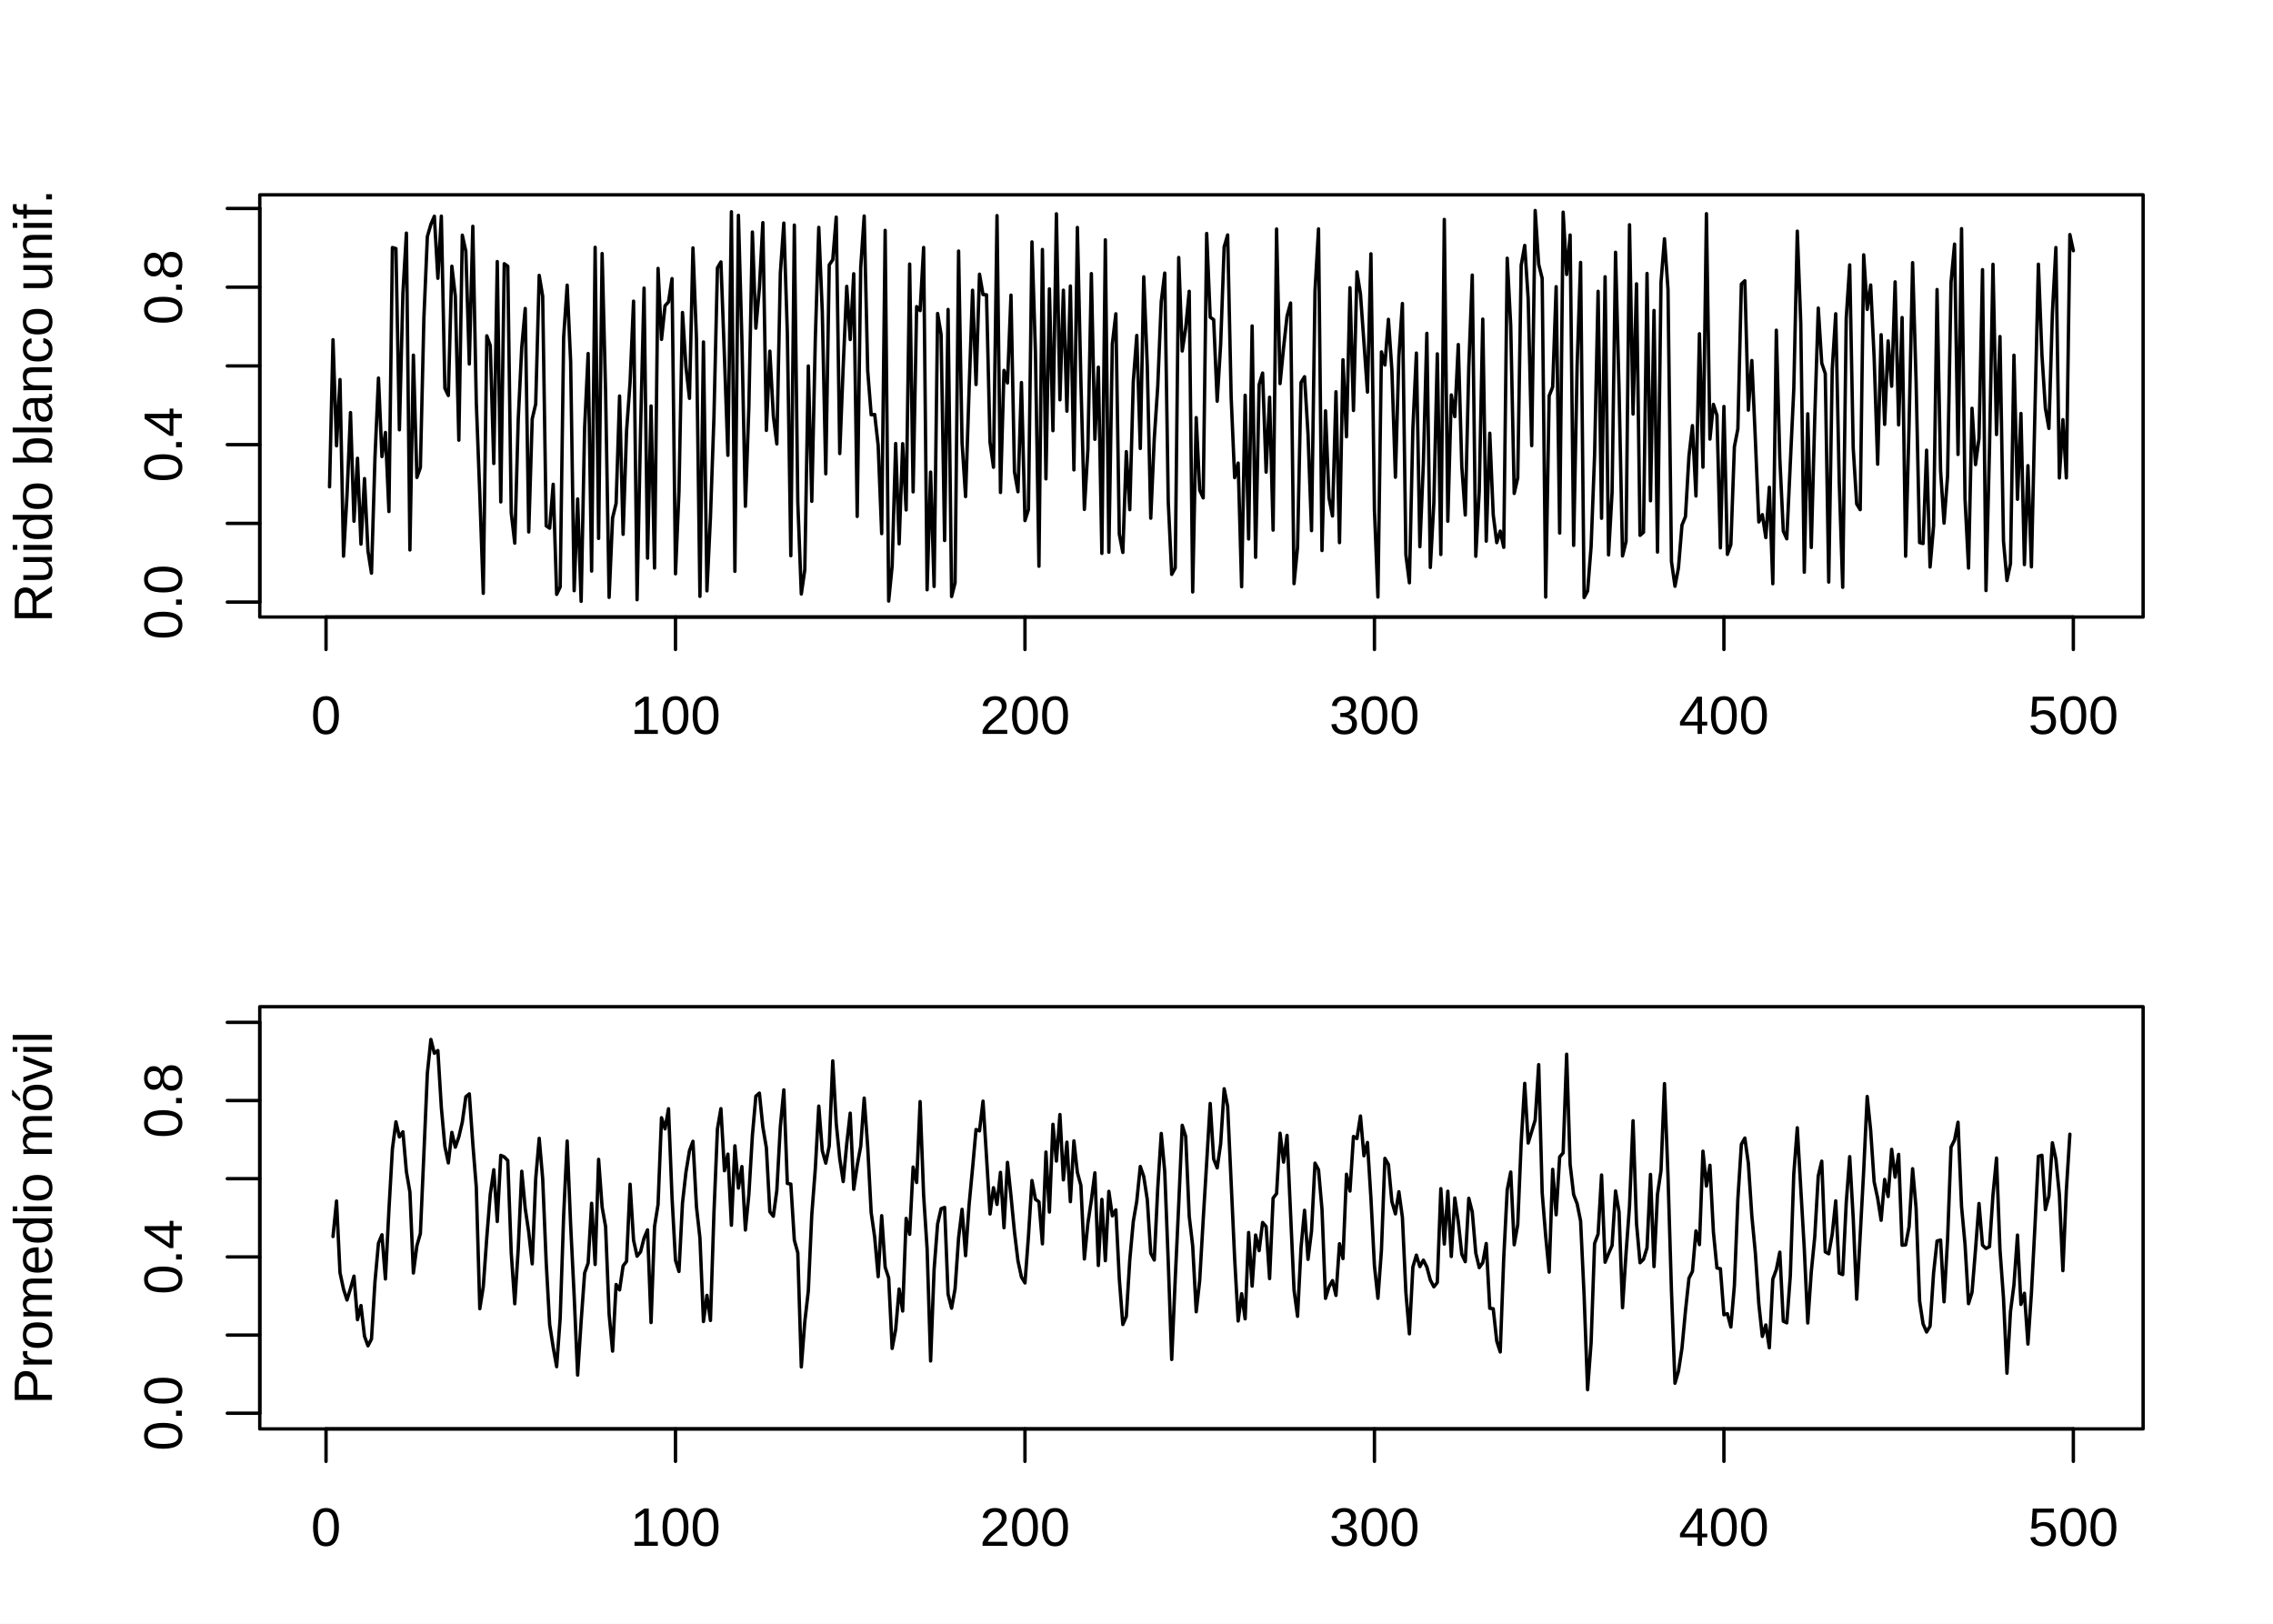
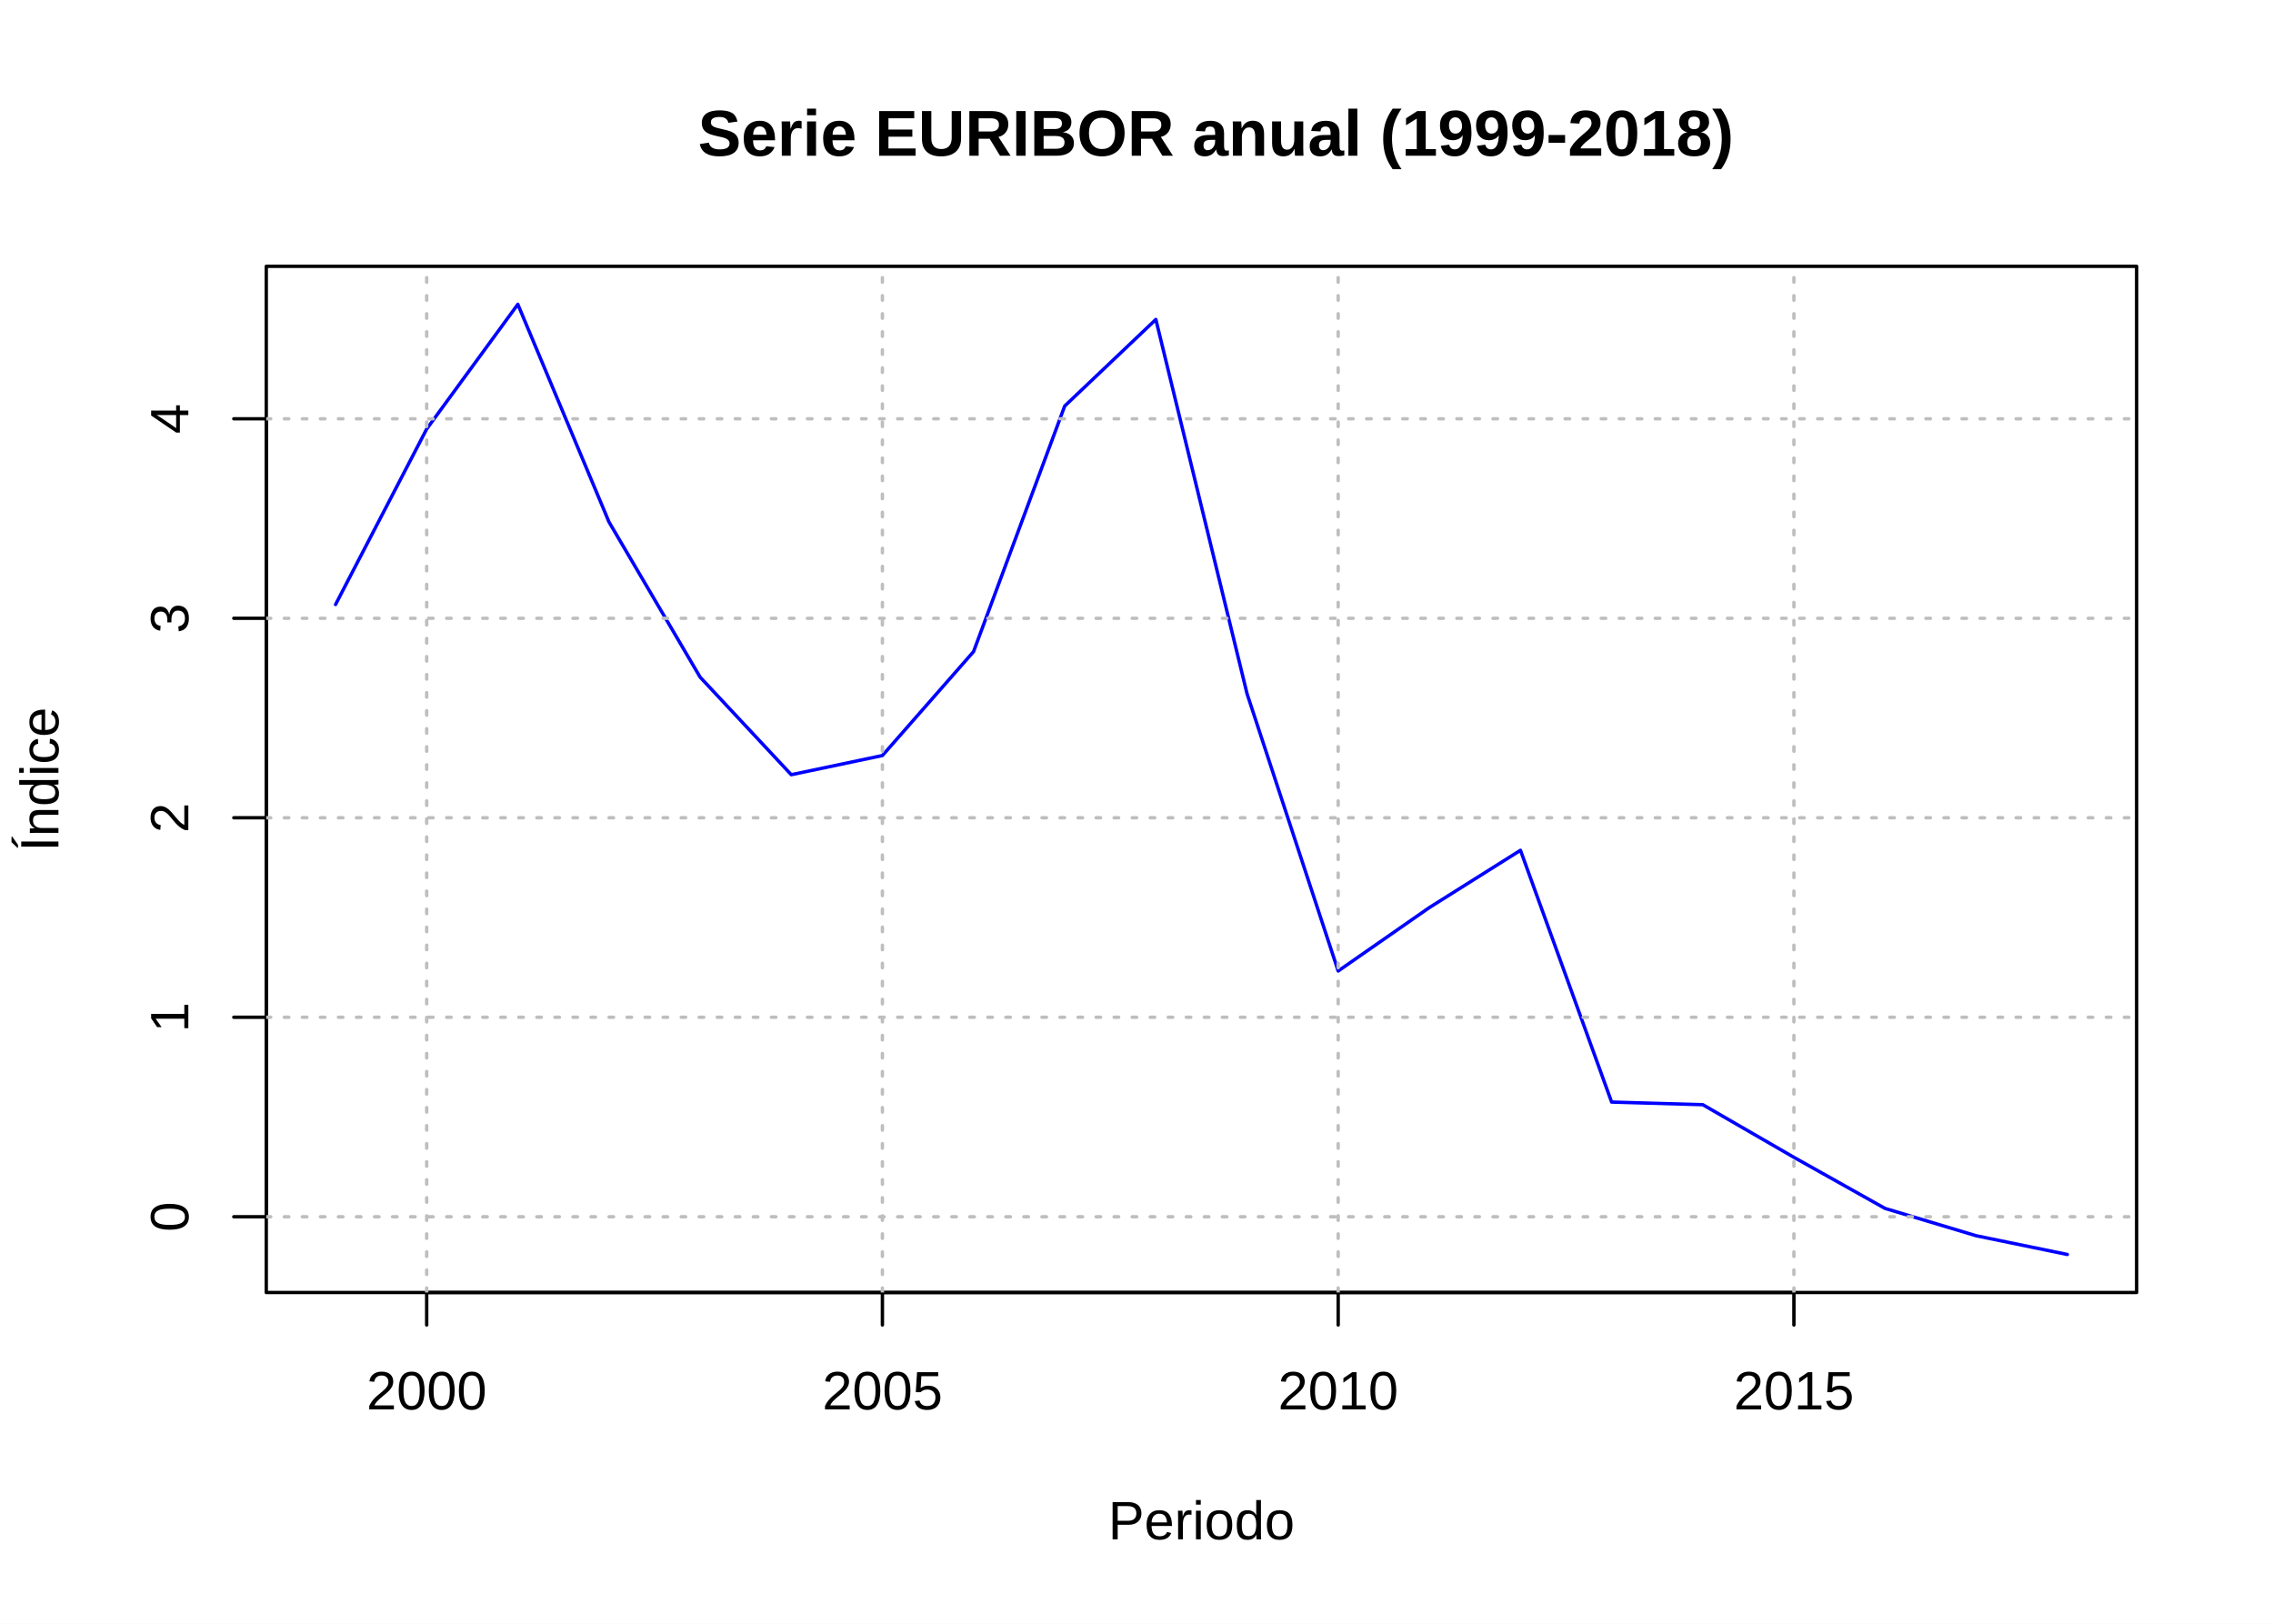
<svg xmlns="http://www.w3.org/2000/svg" viewBox="0 0 504.00 360.00">
  <defs>
    <style type="text/css">
    line, polyline, path, rect, circle {
      fill: none;
      stroke: #000000;
      stroke-linecap: round;
      stroke-linejoin: round;
      stroke-miterlimit: 10.00;
    }
  </style>
  </defs>
  <rect width="100%" height="100%" style="stroke: none; fill: #FFFFFF;" />
  <defs>
-     <clipPath id="cpNTcuNnw0NzUuMnwxMzYuOHw0My4y">
-       <rect x="57.60" y="43.20" width="417.60" height="93.60" />
+     <clipPath id="cpNTkuMDR8NDczLjc2fDI4Ni41Nnw1OS4wNA==">
+       <rect x="59.04" y="59.04" width="414.72" height="227.52" />
    </clipPath>
  </defs>
-   <polyline points="73.07,107.93 73.84,75.32 74.62,98.84 75.39,84.15 76.17,123.31 76.94,109.87 77.72,91.47 78.49,115.56 79.27,101.60 80.04,120.64 80.82,106.10 81.59,122.13 82.37,127.08 83.14,101.51 83.92,83.81 84.69,101.23 85.46,95.88 86.24,113.41 87.01,54.88 87.79,55.11 88.56,95.29 89.34,64.98 90.11,51.68 90.89,121.93 91.66,78.74 92.44,105.86 93.21,103.67 93.99,70.56 94.76,52.46 95.54,49.74 96.31,47.94 97.09,61.70 97.86,47.92 98.64,86.08 99.41,87.69 100.19,59.02 100.96,65.65 101.74,97.59 102.51,52.14 103.29,55.69 104.06,80.70 104.84,50.17 105.61,89.19 106.39,109.68 107.16,131.55 107.94,74.45 108.71,76.62 109.49,102.76 110.26,57.99 111.04,111.28 111.81,58.47 112.59,59.02 113.36,113.70 114.14,120.42 114.91,93.00 115.69,77.00 116.46,68.39 117.24,117.94 118.01,92.87 118.78,89.59 119.56,61.05 120.33,65.68 121.11,116.58 121.88,117.11 122.66,107.37 123.43,131.78 124.21,130.13 124.98,74.78 125.76,63.22 126.53,80.14 127.31,130.96 128.08,110.62 128.86,133.33 129.63,94.86 130.41,78.38 131.18,126.62 131.96,54.83 132.73,119.38 133.51,56.21 134.28,86.81 135.06,132.44 135.83,114.82 136.61,111.61 137.38,87.80 138.16,118.46 138.93,95.52 139.71,84.77 140.48,66.77 141.26,132.97 142.03,95.52 142.81,63.87 143.58,123.75 144.36,90.01 145.13,125.94 145.91,59.51 146.68,75.25 147.46,67.78 148.23,66.95 149.01,61.77 149.78,127.22 150.55,109.03 151.33,69.28 152.10,81.35 152.88,88.32 153.65,54.96 154.43,75.06 155.20,132.22 155.98,75.81 156.75,131.00 157.53,114.71 158.30,92.62 159.08,59.38 159.85,58.07 160.63,79.01 161.40,100.95 162.18,46.95 162.95,126.67 163.73,47.73 164.50,75.26 165.28,112.25 166.05,90.24 166.83,51.44 167.60,72.76 168.38,63.90 169.15,49.36 169.93,95.43 170.70,77.85 171.48,92.23 172.25,98.42 173.03,60.53 173.80,49.46 174.58,73.86 175.35,123.21 176.13,49.90 176.90,111.41 177.68,131.70 178.45,126.33 179.23,81.14 180.00,111.15 180.78,75.18 181.55,50.41 182.33,69.16 183.10,105.05 183.87,58.73 184.65,57.59 185.42,48.14 186.20,100.56 186.97,81.22 187.75,63.49 188.52,75.29 189.30,60.69 190.07,114.50 190.85,59.29 191.62,47.89 192.40,82.21 193.17,91.96 193.95,91.89 194.72,98.77 195.50,118.31 196.27,51.07 197.05,133.26 197.82,125.46 198.60,98.33 199.37,120.57 200.15,98.37 200.92,113.06 201.70,58.54 202.47,109.05 203.25,67.98 204.02,68.87 204.80,54.87 205.57,130.76 206.35,104.67 207.12,130.03 207.90,69.50 208.67,74.15 209.45,119.84 210.22,68.61 211.00,132.26 211.77,129.23 212.55,55.66 213.32,98.11 214.10,110.10 214.87,86.73 215.65,64.35 216.42,85.26 217.19,60.79 217.97,65.31 218.74,65.36 219.52,98.04 220.29,103.59 221.07,47.80 221.84,109.19 222.62,82.12 223.39,84.90 224.17,65.43 224.94,104.60 225.72,109.03 226.49,84.81 227.27,115.42 228.04,112.96 228.82,53.63 229.59,78.00 230.37,125.54 231.14,55.31 231.92,106.17 232.69,64.05 233.47,95.49 234.24,47.40 235.02,88.65 235.79,64.34 236.57,91.16 237.34,63.41 238.12,104.18 238.89,50.43 239.67,84.53 240.44,112.94 241.22,99.68 241.99,60.66 242.77,97.40 243.54,81.40 244.32,122.69 245.09,53.17 245.87,122.43 246.64,76.27 247.42,69.57 248.19,118.44 248.97,122.48 249.74,100.13 250.51,113.01 251.29,84.64 252.06,74.37 252.84,99.44 253.61,61.37 254.39,81.12 255.16,114.89 255.94,97.30 256.71,85.67 257.49,66.86 258.26,60.54 259.04,111.19 259.81,127.35 260.59,125.92 261.36,57.09 262.14,77.82 262.91,72.69 263.69,64.58 264.46,131.24 265.24,92.59 266.01,108.67 266.79,110.39 267.56,51.76 268.34,70.33 269.11,70.88 269.89,88.95 270.66,76.33 271.44,54.72 272.21,52.09 272.99,88.08 273.76,105.90 274.54,102.67 275.31,130.09 276.09,87.63 276.86,119.50 277.64,72.27 278.41,123.56 279.19,85.28 279.96,82.71 280.74,104.67 281.51,88.07 282.29,117.53 283.06,50.77 283.83,85.05 284.61,77.11 285.38,70.09 286.16,67.18 286.93,129.40 287.71,121.34 288.48,84.80 289.26,83.52 290.03,96.20 290.81,117.65 291.58,64.54 292.36,50.75 293.13,122.06 293.91,91.09 294.68,110.36 295.46,114.40 296.23,86.86 297.01,120.31 297.78,79.76 298.56,96.84 299.33,63.79 300.11,91.01 300.88,60.28 301.66,65.19 302.43,75.91 303.21,86.93 303.98,56.27 304.76,113.09 305.53,132.37 306.31,78.02 307.08,80.92 307.86,70.80 308.63,82.10 309.41,105.81 310.18,79.01 310.96,67.29 311.73,123.00 312.51,129.21 313.28,95.07 314.06,78.28 314.83,121.21 315.61,102.77 316.38,73.90 317.15,125.81 317.93,111.52 318.70,78.45 319.48,122.94 320.25,48.65 321.03,115.56 321.80,87.56 322.58,92.37 323.35,76.39 324.13,103.44 324.90,114.18 325.68,81.33 326.45,60.99 327.23,123.33 328.00,108.85 328.78,70.75 329.55,119.98 330.33,96.05 331.10,114.12 331.88,120.31 332.65,117.75 333.43,121.35 334.20,57.25 334.98,72.24 335.75,109.40 336.53,105.97 337.30,58.81 338.08,54.41 338.85,66.27 339.63,98.80 340.40,46.67 341.18,58.61 341.95,61.71 342.73,132.38 343.50,87.76 344.28,85.79 345.05,63.56 345.83,118.19 346.60,47.04 347.38,60.85 348.15,52.10 348.93,120.92 349.70,81.03 350.47,58.18 351.25,132.48 352.02,131.04 352.80,121.21 353.57,100.99 354.35,64.59 355.12,114.91 355.90,61.36 356.67,123.03 357.45,109.19 358.22,55.93 359.00,86.43 359.77,123.26 360.55,120.08 361.32,49.83 362.10,91.80 362.87,62.93 363.65,118.69 364.42,118.02 365.20,60.63 365.97,111.03 366.75,68.83 367.52,122.40 368.30,62.59 369.07,52.94 369.85,64.17 370.62,124.49 371.40,129.98 372.17,125.91 372.95,116.42 373.72,114.54 374.50,101.11 375.27,94.36 376.05,109.97 376.82,74.00 377.60,103.58 378.37,47.38 379.15,97.35 379.92,89.65 380.70,92.06 381.47,121.47 382.25,90.12 383.02,122.91 383.79,120.74 384.57,99.06 385.34,95.10 386.12,62.98 386.89,62.25 387.67,90.93 388.44,79.93 389.22,97.44 389.99,115.72 390.77,114.10 391.54,119.19 392.32,108.02 393.09,129.42 393.87,73.21 394.64,101.60 395.42,117.76 396.19,119.46 396.97,102.71 397.74,86.34 398.52,51.25 399.29,71.67 400.07,126.87 400.84,91.74 401.62,121.38 402.39,92.68 403.17,68.30 403.94,80.50 404.72,82.82 405.49,129.05 406.27,81.80 407.04,69.56 407.82,106.85 408.59,130.21 409.37,70.55 410.14,58.73 410.92,99.33 411.69,111.74 412.47,113.00 413.24,56.50 414.02,68.60 414.79,63.19 415.56,79.31 416.34,102.92 417.11,74.21 417.89,94.09 418.66,75.58 419.44,85.64 420.21,62.49 420.99,94.20 421.76,70.40 422.54,123.32 423.31,93.96 424.09,58.23 424.86,84.51 425.64,120.30 426.41,120.51 427.19,99.81 427.96,125.71 428.74,116.61 429.51,64.19 430.29,104.30 431.06,115.98 431.84,105.53 432.61,62.58 433.39,54.12 434.16,100.76 434.94,50.69 435.71,110.61 436.49,125.95 437.26,90.52 438.04,103.01 438.81,97.18 439.59,59.78 440.36,130.93 441.14,99.35 441.91,58.59 442.69,96.34 443.46,74.61 444.24,119.95 445.01,128.70 445.79,124.96 446.56,78.75 447.34,110.70 448.11,91.67 448.88,125.18 449.66,103.24 450.43,125.68 451.21,91.19 451.98,58.57 452.76,78.58 453.53,90.50 454.31,94.98 455.08,69.48 455.86,54.88 456.63,105.97 457.41,93.04 458.18,105.96 458.96,52.01 459.73,55.59 " style="stroke-width: 0.75;" clip-path="url(#cpNTcuNnw0NzUuMnwxMzYuOHw0My4y)" />
-   <defs>
-     <clipPath id="cpMHw1MDR8MTgwfDA=">
-       <rect x="0.00" y="0.00" width="504.00" height="180.00" />
-     </clipPath>
-   </defs>
-   <g clip-path="url(#cpMHw1MDR8MTgwfDA=)">
-     <text x="264.73" y="191.52" style="font-size: 12.00px; font-family: Arial;" textLength="3.33px" lengthAdjust="spacingAndGlyphs"> </text>
-   </g>
-   <g clip-path="url(#cpMHw1MDR8MTgwfDA=)">
-     <text transform="translate(11.52,138.03) rotate(-90)" style="font-size: 12.00px; font-family: Arial;" textLength="96.06px" lengthAdjust="spacingAndGlyphs">Ruido blanco unif.</text>
-   </g>
+   <polyline points="74.40,134.03 94.61,95.11 114.82,67.47 135.03,115.72 155.24,150.13 175.45,171.76 195.66,167.51 215.87,144.47 236.08,90.02 256.29,70.83 276.51,153.80 296.72,215.28 316.93,201.22 337.14,188.52 357.35,244.34 377.56,244.92 397.77,256.59 417.98,267.92 438.19,273.98 458.40,278.13 " style="stroke-width: 0.75; stroke: #0000FF;" clip-path="url(#cpNTkuMDR8NDczLjc2fDI4Ni41Nnw1OS4wNA==)" />
  <defs>
    <clipPath id="cpMHw1MDR8MzYwfDA=">
      <rect x="0.00" y="0.00" width="504.00" height="360.00" />
    </clipPath>
  </defs>
-   <line x1="72.29" y1="136.80" x2="459.73" y2="136.80" style="stroke-width: 0.75;" clip-path="url(#cpMHw1MDR8MzYwfDA=)" />
-   <line x1="72.29" y1="136.80" x2="72.29" y2="144.00" style="stroke-width: 0.75;" clip-path="url(#cpMHw1MDR8MzYwfDA=)" />
-   <line x1="149.78" y1="136.80" x2="149.78" y2="144.00" style="stroke-width: 0.75;" clip-path="url(#cpMHw1MDR8MzYwfDA=)" />
-   <line x1="227.27" y1="136.80" x2="227.27" y2="144.00" style="stroke-width: 0.75;" clip-path="url(#cpMHw1MDR8MzYwfDA=)" />
-   <line x1="304.76" y1="136.80" x2="304.76" y2="144.00" style="stroke-width: 0.75;" clip-path="url(#cpMHw1MDR8MzYwfDA=)" />
-   <line x1="382.25" y1="136.80" x2="382.25" y2="144.00" style="stroke-width: 0.75;" clip-path="url(#cpMHw1MDR8MzYwfDA=)" />
-   <line x1="459.73" y1="136.80" x2="459.73" y2="144.00" style="stroke-width: 0.75;" clip-path="url(#cpMHw1MDR8MzYwfDA=)" />
+   <line x1="94.61" y1="286.56" x2="397.77" y2="286.56" style="stroke-width: 0.75;" clip-path="url(#cpMHw1MDR8MzYwfDA=)" />
+   <line x1="94.61" y1="286.56" x2="94.61" y2="293.76" style="stroke-width: 0.75;" clip-path="url(#cpMHw1MDR8MzYwfDA=)" />
+   <line x1="195.66" y1="286.56" x2="195.66" y2="293.76" style="stroke-width: 0.75;" clip-path="url(#cpMHw1MDR8MzYwfDA=)" />
+   <line x1="296.72" y1="286.56" x2="296.72" y2="293.76" style="stroke-width: 0.75;" clip-path="url(#cpMHw1MDR8MzYwfDA=)" />
+   <line x1="397.77" y1="286.56" x2="397.77" y2="293.76" style="stroke-width: 0.75;" clip-path="url(#cpMHw1MDR8MzYwfDA=)" />
  <g clip-path="url(#cpMHw1MDR8MzYwfDA=)">
-     <text x="68.95" y="162.72" style="font-size: 12.00px; font-family: Arial;" textLength="6.67px" lengthAdjust="spacingAndGlyphs">0</text>
+     <text x="81.26" y="312.48" style="font-size: 12.00px; font-family: Arial;" textLength="26.70px" lengthAdjust="spacingAndGlyphs">2000</text>
  </g>
  <g clip-path="url(#cpMHw1MDR8MzYwfDA=)">
-     <text x="139.77" y="162.72" style="font-size: 12.00px; font-family: Arial;" textLength="20.02px" lengthAdjust="spacingAndGlyphs">100</text>
+     <text x="182.32" y="312.48" style="font-size: 12.00px; font-family: Arial;" textLength="26.70px" lengthAdjust="spacingAndGlyphs">2005</text>
  </g>
  <g clip-path="url(#cpMHw1MDR8MzYwfDA=)">
-     <text x="217.26" y="162.72" style="font-size: 12.00px; font-family: Arial;" textLength="20.02px" lengthAdjust="spacingAndGlyphs">200</text>
+     <text x="283.37" y="312.48" style="font-size: 12.00px; font-family: Arial;" textLength="26.70px" lengthAdjust="spacingAndGlyphs">2010</text>
  </g>
  <g clip-path="url(#cpMHw1MDR8MzYwfDA=)">
-     <text x="294.75" y="162.72" style="font-size: 12.00px; font-family: Arial;" textLength="20.02px" lengthAdjust="spacingAndGlyphs">300</text>
+     <text x="384.42" y="312.48" style="font-size: 12.00px; font-family: Arial;" textLength="26.70px" lengthAdjust="spacingAndGlyphs">2015</text>
+   </g>
+   <line x1="59.04" y1="269.77" x2="59.04" y2="92.85" style="stroke-width: 0.75;" clip-path="url(#cpMHw1MDR8MzYwfDA=)" />
+   <line x1="59.04" y1="269.77" x2="51.84" y2="269.77" style="stroke-width: 0.75;" clip-path="url(#cpMHw1MDR8MzYwfDA=)" />
+   <line x1="59.04" y1="225.54" x2="51.84" y2="225.54" style="stroke-width: 0.75;" clip-path="url(#cpMHw1MDR8MzYwfDA=)" />
+   <line x1="59.04" y1="181.31" x2="51.84" y2="181.31" style="stroke-width: 0.75;" clip-path="url(#cpMHw1MDR8MzYwfDA=)" />
+   <line x1="59.04" y1="137.08" x2="51.84" y2="137.08" style="stroke-width: 0.75;" clip-path="url(#cpMHw1MDR8MzYwfDA=)" />
+   <line x1="59.04" y1="92.85" x2="51.84" y2="92.85" style="stroke-width: 0.75;" clip-path="url(#cpMHw1MDR8MzYwfDA=)" />
+   <g clip-path="url(#cpMHw1MDR8MzYwfDA=)">
+     <text transform="translate(41.76,273.11) rotate(-90)" style="font-size: 12.00px; font-family: Arial;" textLength="6.67px" lengthAdjust="spacingAndGlyphs">0</text>
  </g>
  <g clip-path="url(#cpMHw1MDR8MzYwfDA=)">
-     <text x="372.23" y="162.72" style="font-size: 12.00px; font-family: Arial;" textLength="20.02px" lengthAdjust="spacingAndGlyphs">400</text>
+     <text transform="translate(41.76,228.88) rotate(-90)" style="font-size: 12.00px; font-family: Arial;" textLength="6.67px" lengthAdjust="spacingAndGlyphs">1</text>
  </g>
  <g clip-path="url(#cpMHw1MDR8MzYwfDA=)">
-     <text x="449.72" y="162.72" style="font-size: 12.00px; font-family: Arial;" textLength="20.02px" lengthAdjust="spacingAndGlyphs">500</text>
-   </g>
-   <line x1="57.60" y1="133.49" x2="57.60" y2="46.22" style="stroke-width: 0.75;" clip-path="url(#cpMHw1MDR8MzYwfDA=)" />
-   <line x1="57.60" y1="133.49" x2="50.40" y2="133.49" style="stroke-width: 0.75;" clip-path="url(#cpMHw1MDR8MzYwfDA=)" />
-   <line x1="57.60" y1="116.04" x2="50.40" y2="116.04" style="stroke-width: 0.75;" clip-path="url(#cpMHw1MDR8MzYwfDA=)" />
-   <line x1="57.60" y1="98.58" x2="50.40" y2="98.58" style="stroke-width: 0.75;" clip-path="url(#cpMHw1MDR8MzYwfDA=)" />
-   <line x1="57.60" y1="81.13" x2="50.40" y2="81.13" style="stroke-width: 0.75;" clip-path="url(#cpMHw1MDR8MzYwfDA=)" />
-   <line x1="57.60" y1="63.67" x2="50.40" y2="63.67" style="stroke-width: 0.75;" clip-path="url(#cpMHw1MDR8MzYwfDA=)" />
-   <line x1="57.60" y1="46.22" x2="50.40" y2="46.22" style="stroke-width: 0.75;" clip-path="url(#cpMHw1MDR8MzYwfDA=)" />
-   <g clip-path="url(#cpMHw1MDR8MzYwfDA=)">
-     <text transform="translate(40.32,141.83) rotate(-90)" style="font-size: 12.00px; font-family: Arial;" textLength="16.68px" lengthAdjust="spacingAndGlyphs">0.0</text>
+     <text transform="translate(41.76,184.65) rotate(-90)" style="font-size: 12.00px; font-family: Arial;" textLength="6.67px" lengthAdjust="spacingAndGlyphs">2</text>
  </g>
  <g clip-path="url(#cpMHw1MDR8MzYwfDA=)">
-     <text transform="translate(40.32,106.92) rotate(-90)" style="font-size: 12.00px; font-family: Arial;" textLength="16.68px" lengthAdjust="spacingAndGlyphs">0.4</text>
+     <text transform="translate(41.76,140.42) rotate(-90)" style="font-size: 12.00px; font-family: Arial;" textLength="6.67px" lengthAdjust="spacingAndGlyphs">3</text>
  </g>
  <g clip-path="url(#cpMHw1MDR8MzYwfDA=)">
-     <text transform="translate(40.32,72.01) rotate(-90)" style="font-size: 12.00px; font-family: Arial;" textLength="16.68px" lengthAdjust="spacingAndGlyphs">0.8</text>
+     <text transform="translate(41.76,96.19) rotate(-90)" style="font-size: 12.00px; font-family: Arial;" textLength="6.67px" lengthAdjust="spacingAndGlyphs">4</text>
  </g>
-   <polyline points="57.60,136.80 475.20,136.80 475.20,43.20 57.60,43.20 57.60,136.80 " style="stroke-width: 0.75;" clip-path="url(#cpMHw1MDR8MzYwfDA=)" />
+   <polyline points="59.04,286.56 473.76,286.56 473.76,59.04 59.04,59.04 59.04,286.56 " style="stroke-width: 0.75;" clip-path="url(#cpMHw1MDR8MzYwfDA=)" />
+   <g clip-path="url(#cpMHw1MDR8MzYwfDA=)">
+     <text x="154.74" y="34.53" style="font-size: 14.40px; font-weight: bold; font-family: Arial;" textLength="223.32px" lengthAdjust="spacingAndGlyphs">Serie EURIBOR anual (1999-2018)</text>
+   </g>
+   <g clip-path="url(#cpMHw1MDR8MzYwfDA=)">
+     <text x="245.72" y="341.28" style="font-size: 12.00px; font-family: Arial;" textLength="41.36px" lengthAdjust="spacingAndGlyphs">Periodo</text>
+   </g>
+   <g clip-path="url(#cpMHw1MDR8MzYwfDA=)">
+     <text transform="translate(12.96,188.81) rotate(-90)" style="font-size: 12.00px; font-family: Arial;" textLength="32.02px" lengthAdjust="spacingAndGlyphs">Índice</text>
+   </g>
  <defs>
-     <clipPath id="cpNTcuNnw0NzUuMnwzMTYuOHwyMjMuMg==">
-       <rect x="57.60" y="223.20" width="417.60" height="93.60" />
+     <clipPath id="cpNTkuMDR8NDczLjc2fDI4Ni41Nnw1OS4wNA==">
+       <rect x="59.04" y="59.04" width="414.72" height="227.52" />
    </clipPath>
  </defs>
-   <polyline points="73.84,274.15 74.62,266.28 75.39,282.16 76.17,285.81 76.94,288.23 77.72,285.67 78.49,282.93 79.27,292.59 80.04,289.45 80.82,296.25 81.59,298.38 82.37,296.87 83.14,284.18 83.92,275.62 84.69,273.76 85.46,283.56 86.24,268.22 87.01,254.72 87.79,248.72 88.56,252.07 89.34,250.93 90.11,259.75 90.89,264.30 91.66,282.24 92.44,276.19 93.21,273.49 93.99,255.81 94.76,237.95 95.54,230.46 96.31,233.52 97.09,232.92 97.86,245.55 98.64,254.15 99.41,257.83 100.19,251.06 100.96,254.34 101.74,252.06 102.51,248.77 103.29,243.17 104.06,242.52 104.84,253.61 105.61,263.21 106.39,290.15 107.16,285.27 107.94,274.32 108.71,264.79 109.49,259.34 110.26,270.82 111.04,256.15 111.81,256.50 112.59,257.30 113.36,277.81 114.14,289.06 114.91,276.91 115.69,259.68 116.46,267.94 117.24,273.19 118.01,280.21 118.78,261.37 119.56,252.38 120.33,261.31 121.11,279.87 121.88,293.67 122.66,298.70 123.43,303.01 124.21,292.22 124.98,269.53 125.76,252.98 126.53,271.57 127.31,287.27 128.08,304.87 128.86,292.92 129.63,282.25 130.41,280.03 131.18,266.78 131.96,280.35 132.73,257.04 133.51,267.63 134.28,271.95 135.06,291.35 135.83,299.56 136.61,284.79 137.38,285.99 138.16,280.66 138.93,279.66 139.71,262.55 140.48,274.95 141.26,278.51 142.03,277.55 142.81,274.49 143.58,272.67 144.36,293.22 145.13,271.95 145.91,267.06 146.68,247.81 147.46,250.28 148.23,245.82 149.01,265.49 149.78,279.42 150.55,281.90 151.33,266.72 152.10,259.87 152.88,255.13 153.65,253.04 154.43,267.57 155.20,274.48 155.98,293.00 156.75,287.20 157.53,292.76 158.30,269.05 159.08,250.30 159.85,245.80 160.63,259.56 161.40,255.88 162.18,271.65 162.95,254.04 163.73,263.41 164.50,258.64 165.28,272.71 166.05,264.82 166.83,251.75 167.60,243.03 168.38,242.35 169.15,249.85 169.93,254.47 170.70,268.66 171.48,269.65 172.25,263.91 173.03,249.76 173.80,241.63 174.58,262.38 175.35,262.52 176.13,274.95 176.90,277.76 177.68,303.06 178.45,293.04 179.23,286.24 180.00,269.31 180.78,259.13 181.55,245.23 182.33,255.12 183.10,257.88 183.87,254.04 184.65,235.21 185.42,249.05 186.20,256.88 186.97,261.96 187.75,253.59 188.52,246.80 189.30,263.68 190.07,258.39 190.85,254.15 191.62,243.46 192.40,254.28 193.17,268.84 193.95,274.32 194.72,283.05 195.50,269.53 196.27,280.95 197.05,283.32 197.82,298.96 198.60,294.76 199.37,285.79 200.15,290.67 200.92,270.13 201.70,273.67 202.47,258.75 203.25,262.17 204.02,244.23 204.80,265.01 205.57,276.86 206.35,301.74 207.12,281.46 207.90,271.36 208.67,267.99 209.45,267.69 210.22,286.93 211.00,290.04 211.77,285.75 212.55,274.45 213.32,268.12 214.10,278.40 214.87,267.22 215.65,259.00 216.42,250.42 217.19,250.73 217.97,244.14 218.74,256.47 219.52,269.15 220.29,263.33 221.07,267.03 221.84,259.92 222.62,272.20 223.39,257.71 224.17,265.16 224.94,273.14 225.72,279.56 226.49,283.14 227.27,284.44 228.04,274.12 228.82,261.73 229.59,265.90 230.37,266.45 231.14,275.78 231.92,255.42 232.69,268.72 233.47,249.27 234.24,257.42 235.02,247.10 235.79,261.59 236.57,253.23 237.34,266.42 238.12,252.94 238.89,259.93 239.67,262.83 240.44,279.13 241.22,271.23 241.99,266.09 242.77,260.03 243.54,280.57 244.32,265.92 245.09,279.51 245.87,264.14 246.64,269.57 247.42,268.25 248.19,283.55 248.97,293.66 249.74,291.87 250.51,279.34 251.29,270.81 252.06,266.32 252.84,258.62 253.61,260.85 254.39,265.96 255.16,277.86 255.94,279.36 256.71,263.46 257.49,251.30 258.26,259.75 259.04,279.77 259.81,301.41 260.59,283.51 261.36,267.11 262.14,249.49 262.91,251.97 263.69,269.65 264.46,276.24 265.24,290.83 266.01,283.93 266.79,270.41 267.56,257.73 268.34,244.65 269.11,256.96 269.89,258.94 270.66,253.59 271.44,241.39 272.21,245.28 272.99,262.22 273.76,278.97 274.54,292.88 275.31,286.83 276.09,292.40 276.86,273.26 277.64,285.15 278.41,273.82 279.19,277.28 279.96,271.03 280.74,271.95 281.51,283.48 282.29,265.63 283.06,264.63 283.83,251.25 284.61,257.65 285.38,251.73 286.16,269.04 286.93,286.01 287.71,291.84 288.48,276.65 289.26,268.33 290.03,279.21 290.81,272.92 291.58,257.88 292.36,259.34 293.13,268.13 293.91,287.86 294.68,285.32 295.46,283.92 296.23,287.21 297.01,275.75 297.78,279.05 298.56,260.34 299.33,264.07 300.11,251.96 300.88,252.43 301.66,247.43 302.43,256.25 303.21,253.30 303.98,265.61 304.76,280.65 305.53,287.85 306.31,277.20 307.08,256.82 307.86,258.17 308.63,266.41 309.41,269.13 310.18,264.22 310.96,269.91 311.73,286.53 312.51,295.72 313.28,280.92 314.06,278.27 314.83,280.82 315.61,279.38 316.38,280.90 317.15,283.79 317.93,285.30 318.70,284.35 319.48,263.54 320.25,275.82 321.03,264.11 321.80,278.58 322.58,265.61 323.35,270.87 324.13,278.09 324.90,279.73 325.68,265.67 326.45,268.71 327.23,277.82 328.00,281.05 328.78,279.94 329.55,275.70 330.33,290.06 331.10,290.17 331.88,297.35 332.65,299.74 333.43,278.87 334.20,263.80 334.98,259.85 335.75,275.98 336.53,271.53 337.30,253.33 338.08,240.19 338.85,253.42 339.63,250.86 340.40,248.32 341.18,236.04 341.95,264.42 342.73,274.07 343.50,282.04 344.28,259.26 345.05,269.33 345.83,256.50 346.60,255.61 347.38,233.73 348.15,258.18 348.93,264.86 349.70,266.88 350.47,270.70 351.25,287.26 352.02,308.12 352.80,297.70 353.57,275.70 354.35,273.62 355.12,260.50 355.90,279.85 356.67,277.95 357.45,276.15 358.22,264.04 359.00,268.70 359.77,289.93 360.55,277.81 361.32,267.40 362.10,248.48 362.87,271.28 363.65,279.96 364.42,279.20 365.20,276.66 365.97,260.38 366.75,280.82 367.52,264.79 368.30,259.53 369.07,240.25 369.85,260.74 370.62,286.24 371.40,306.68 372.17,304.01 372.95,298.90 373.72,290.69 374.50,283.39 375.27,281.88 376.05,272.90 376.82,275.95 377.60,255.23 378.37,262.96 379.15,258.35 379.92,273.14 380.70,281.13 381.47,281.29 382.25,291.50 383.02,291.26 383.79,294.21 384.57,285.01 385.34,265.89 386.12,253.70 386.89,252.32 387.67,257.93 388.44,269.58 389.22,277.79 389.99,289.10 390.77,296.30 391.54,293.75 392.32,298.82 393.09,283.60 393.87,281.48 394.64,277.62 395.42,292.93 396.19,293.29 396.97,282.89 397.74,260.31 398.52,250.04 399.29,263.46 400.07,276.86 400.84,293.32 401.62,282.00 402.39,274.24 403.17,260.70 403.94,257.44 404.72,277.55 405.49,277.98 406.27,273.59 407.04,266.24 407.82,282.27 408.59,282.59 409.37,266.67 410.14,256.44 410.92,270.08 411.69,288.04 412.47,273.87 413.24,259.59 414.02,243.10 414.79,250.65 415.56,262.01 416.34,265.66 417.11,270.55 417.89,261.49 418.66,265.28 419.44,254.82 420.21,260.99 420.99,255.94 421.76,276.08 422.54,276.00 423.31,271.97 424.09,259.12 424.86,267.84 425.64,288.46 426.41,293.52 427.19,295.32 427.96,294.02 428.74,282.23 429.51,275.14 430.29,274.93 431.06,288.62 431.84,274.81 432.61,254.33 433.39,252.75 434.16,248.81 434.94,267.52 435.71,275.86 436.49,289.04 437.26,286.53 438.04,277.00 438.81,266.83 439.59,276.07 440.36,276.79 441.14,276.39 441.91,264.94 442.69,256.75 443.46,277.07 444.24,287.78 445.01,304.45 445.79,290.81 446.56,284.85 447.34,273.83 448.11,289.20 448.88,286.73 449.66,297.99 450.43,286.74 451.21,271.95 451.98,256.36 452.76,256.13 453.53,268.18 454.31,265.16 455.08,253.37 455.86,257.01 456.63,264.81 457.41,281.72 458.18,263.86 458.96,251.46 " style="stroke-width: 0.75;" clip-path="url(#cpNTcuNnw0NzUuMnwzMTYuOHwyMjMuMg==)" />
-   <defs>
-     <clipPath id="cpMHw1MDR8MzYwfDE4MA==">
-       <rect x="0.00" y="180.00" width="504.00" height="180.00" />
-     </clipPath>
-   </defs>
-   <g clip-path="url(#cpMHw1MDR8MzYwfDE4MA==)">
-     <text transform="translate(11.52,311.35) rotate(-90)" style="font-size: 12.00px; font-family: Arial;" textLength="82.69px" lengthAdjust="spacingAndGlyphs">Promedio móvil</text>
-   </g>
-   <defs>
-     <clipPath id="cpMHw1MDR8MzYwfDA=">
-       <rect x="0.00" y="0.00" width="504.00" height="360.00" />
-     </clipPath>
-   </defs>
-   <line x1="72.29" y1="316.80" x2="459.73" y2="316.80" style="stroke-width: 0.75;" clip-path="url(#cpMHw1MDR8MzYwfDA=)" />
-   <line x1="72.29" y1="316.80" x2="72.29" y2="324.00" style="stroke-width: 0.75;" clip-path="url(#cpMHw1MDR8MzYwfDA=)" />
-   <line x1="149.78" y1="316.80" x2="149.78" y2="324.00" style="stroke-width: 0.75;" clip-path="url(#cpMHw1MDR8MzYwfDA=)" />
-   <line x1="227.27" y1="316.80" x2="227.27" y2="324.00" style="stroke-width: 0.75;" clip-path="url(#cpMHw1MDR8MzYwfDA=)" />
-   <line x1="304.76" y1="316.80" x2="304.76" y2="324.00" style="stroke-width: 0.75;" clip-path="url(#cpMHw1MDR8MzYwfDA=)" />
-   <line x1="382.25" y1="316.80" x2="382.25" y2="324.00" style="stroke-width: 0.75;" clip-path="url(#cpMHw1MDR8MzYwfDA=)" />
-   <line x1="459.73" y1="316.80" x2="459.73" y2="324.00" style="stroke-width: 0.75;" clip-path="url(#cpMHw1MDR8MzYwfDA=)" />
-   <g clip-path="url(#cpMHw1MDR8MzYwfDA=)">
-     <text x="68.95" y="342.72" style="font-size: 12.00px; font-family: Arial;" textLength="6.67px" lengthAdjust="spacingAndGlyphs">0</text>
-   </g>
-   <g clip-path="url(#cpMHw1MDR8MzYwfDA=)">
-     <text x="139.77" y="342.72" style="font-size: 12.00px; font-family: Arial;" textLength="20.02px" lengthAdjust="spacingAndGlyphs">100</text>
-   </g>
-   <g clip-path="url(#cpMHw1MDR8MzYwfDA=)">
-     <text x="217.26" y="342.72" style="font-size: 12.00px; font-family: Arial;" textLength="20.02px" lengthAdjust="spacingAndGlyphs">200</text>
-   </g>
-   <g clip-path="url(#cpMHw1MDR8MzYwfDA=)">
-     <text x="294.75" y="342.72" style="font-size: 12.00px; font-family: Arial;" textLength="20.02px" lengthAdjust="spacingAndGlyphs">300</text>
-   </g>
-   <g clip-path="url(#cpMHw1MDR8MzYwfDA=)">
-     <text x="372.23" y="342.72" style="font-size: 12.00px; font-family: Arial;" textLength="20.02px" lengthAdjust="spacingAndGlyphs">400</text>
-   </g>
-   <g clip-path="url(#cpMHw1MDR8MzYwfDA=)">
-     <text x="449.72" y="342.72" style="font-size: 12.00px; font-family: Arial;" textLength="20.02px" lengthAdjust="spacingAndGlyphs">500</text>
-   </g>
-   <line x1="57.60" y1="313.33" x2="57.60" y2="226.67" style="stroke-width: 0.75;" clip-path="url(#cpMHw1MDR8MzYwfDA=)" />
-   <line x1="57.60" y1="313.33" x2="50.40" y2="313.33" style="stroke-width: 0.75;" clip-path="url(#cpMHw1MDR8MzYwfDA=)" />
-   <line x1="57.60" y1="296.00" x2="50.40" y2="296.00" style="stroke-width: 0.75;" clip-path="url(#cpMHw1MDR8MzYwfDA=)" />
-   <line x1="57.60" y1="278.67" x2="50.40" y2="278.67" style="stroke-width: 0.75;" clip-path="url(#cpMHw1MDR8MzYwfDA=)" />
-   <line x1="57.60" y1="261.33" x2="50.40" y2="261.33" style="stroke-width: 0.75;" clip-path="url(#cpMHw1MDR8MzYwfDA=)" />
-   <line x1="57.60" y1="244.00" x2="50.40" y2="244.00" style="stroke-width: 0.75;" clip-path="url(#cpMHw1MDR8MzYwfDA=)" />
-   <line x1="57.60" y1="226.67" x2="50.40" y2="226.67" style="stroke-width: 0.75;" clip-path="url(#cpMHw1MDR8MzYwfDA=)" />
-   <g clip-path="url(#cpMHw1MDR8MzYwfDA=)">
-     <text transform="translate(40.32,321.67) rotate(-90)" style="font-size: 12.00px; font-family: Arial;" textLength="16.68px" lengthAdjust="spacingAndGlyphs">0.0</text>
-   </g>
-   <g clip-path="url(#cpMHw1MDR8MzYwfDA=)">
-     <text transform="translate(40.32,287.01) rotate(-90)" style="font-size: 12.00px; font-family: Arial;" textLength="16.68px" lengthAdjust="spacingAndGlyphs">0.4</text>
-   </g>
-   <g clip-path="url(#cpMHw1MDR8MzYwfDA=)">
-     <text transform="translate(40.32,252.34) rotate(-90)" style="font-size: 12.00px; font-family: Arial;" textLength="16.68px" lengthAdjust="spacingAndGlyphs">0.8</text>
-   </g>
-   <polyline points="57.60,316.80 475.20,316.80 475.20,223.20 57.60,223.20 57.60,316.80 " style="stroke-width: 0.75;" clip-path="url(#cpMHw1MDR8MzYwfDA=)" />
+   <line x1="94.61" y1="286.56" x2="94.61" y2="59.04" style="stroke-width: 0.75; stroke: #BEBEBE; stroke-dasharray: 1.00,3.00;" clip-path="url(#cpNTkuMDR8NDczLjc2fDI4Ni41Nnw1OS4wNA==)" />
+   <line x1="195.66" y1="286.56" x2="195.66" y2="59.04" style="stroke-width: 0.75; stroke: #BEBEBE; stroke-dasharray: 1.00,3.00;" clip-path="url(#cpNTkuMDR8NDczLjc2fDI4Ni41Nnw1OS4wNA==)" />
+   <line x1="296.72" y1="286.56" x2="296.72" y2="59.04" style="stroke-width: 0.75; stroke: #BEBEBE; stroke-dasharray: 1.00,3.00;" clip-path="url(#cpNTkuMDR8NDczLjc2fDI4Ni41Nnw1OS4wNA==)" />
+   <line x1="397.77" y1="286.56" x2="397.77" y2="59.04" style="stroke-width: 0.75; stroke: #BEBEBE; stroke-dasharray: 1.00,3.00;" clip-path="url(#cpNTkuMDR8NDczLjc2fDI4Ni41Nnw1OS4wNA==)" />
+   <line x1="59.04" y1="269.77" x2="473.76" y2="269.77" style="stroke-width: 0.75; stroke: #BEBEBE; stroke-dasharray: 1.00,3.00;" clip-path="url(#cpNTkuMDR8NDczLjc2fDI4Ni41Nnw1OS4wNA==)" />
+   <line x1="59.04" y1="225.54" x2="473.76" y2="225.54" style="stroke-width: 0.75; stroke: #BEBEBE; stroke-dasharray: 1.00,3.00;" clip-path="url(#cpNTkuMDR8NDczLjc2fDI4Ni41Nnw1OS4wNA==)" />
+   <line x1="59.04" y1="181.31" x2="473.76" y2="181.31" style="stroke-width: 0.75; stroke: #BEBEBE; stroke-dasharray: 1.00,3.00;" clip-path="url(#cpNTkuMDR8NDczLjc2fDI4Ni41Nnw1OS4wNA==)" />
+   <line x1="59.04" y1="137.08" x2="473.76" y2="137.08" style="stroke-width: 0.75; stroke: #BEBEBE; stroke-dasharray: 1.00,3.00;" clip-path="url(#cpNTkuMDR8NDczLjc2fDI4Ni41Nnw1OS4wNA==)" />
+   <line x1="59.04" y1="92.85" x2="473.76" y2="92.85" style="stroke-width: 0.75; stroke: #BEBEBE; stroke-dasharray: 1.00,3.00;" clip-path="url(#cpNTkuMDR8NDczLjc2fDI4Ni41Nnw1OS4wNA==)" />
</svg>
